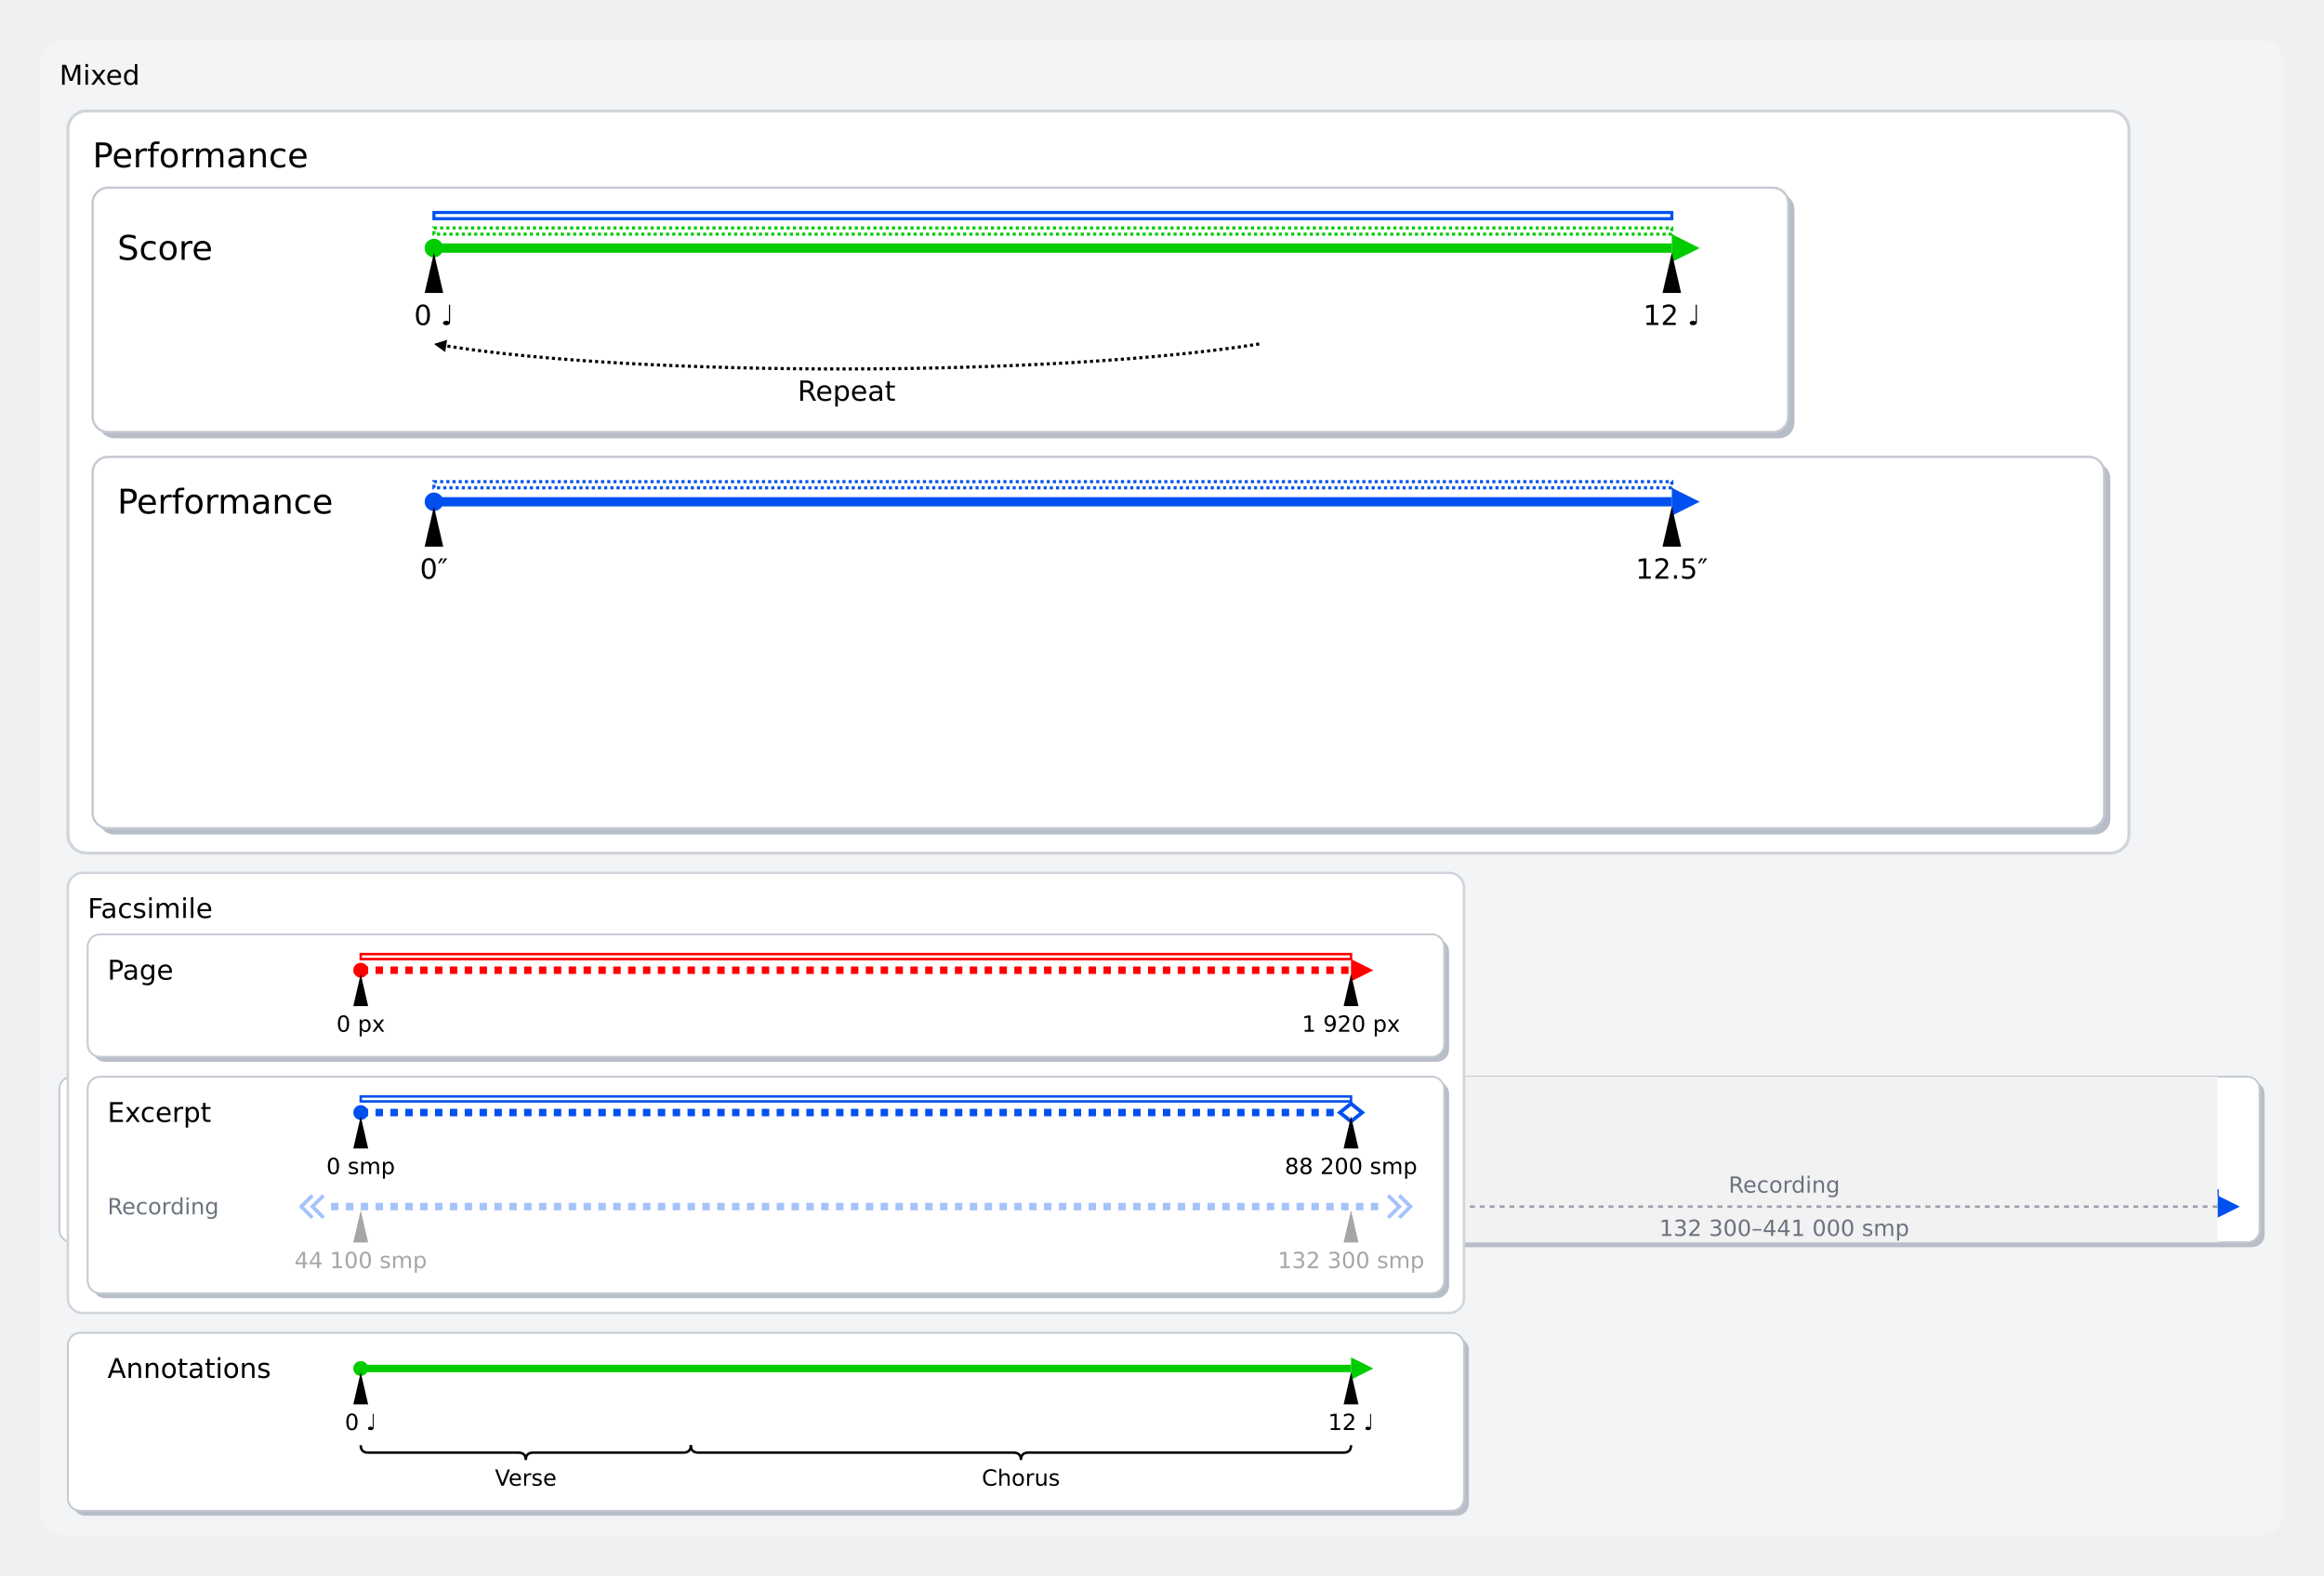
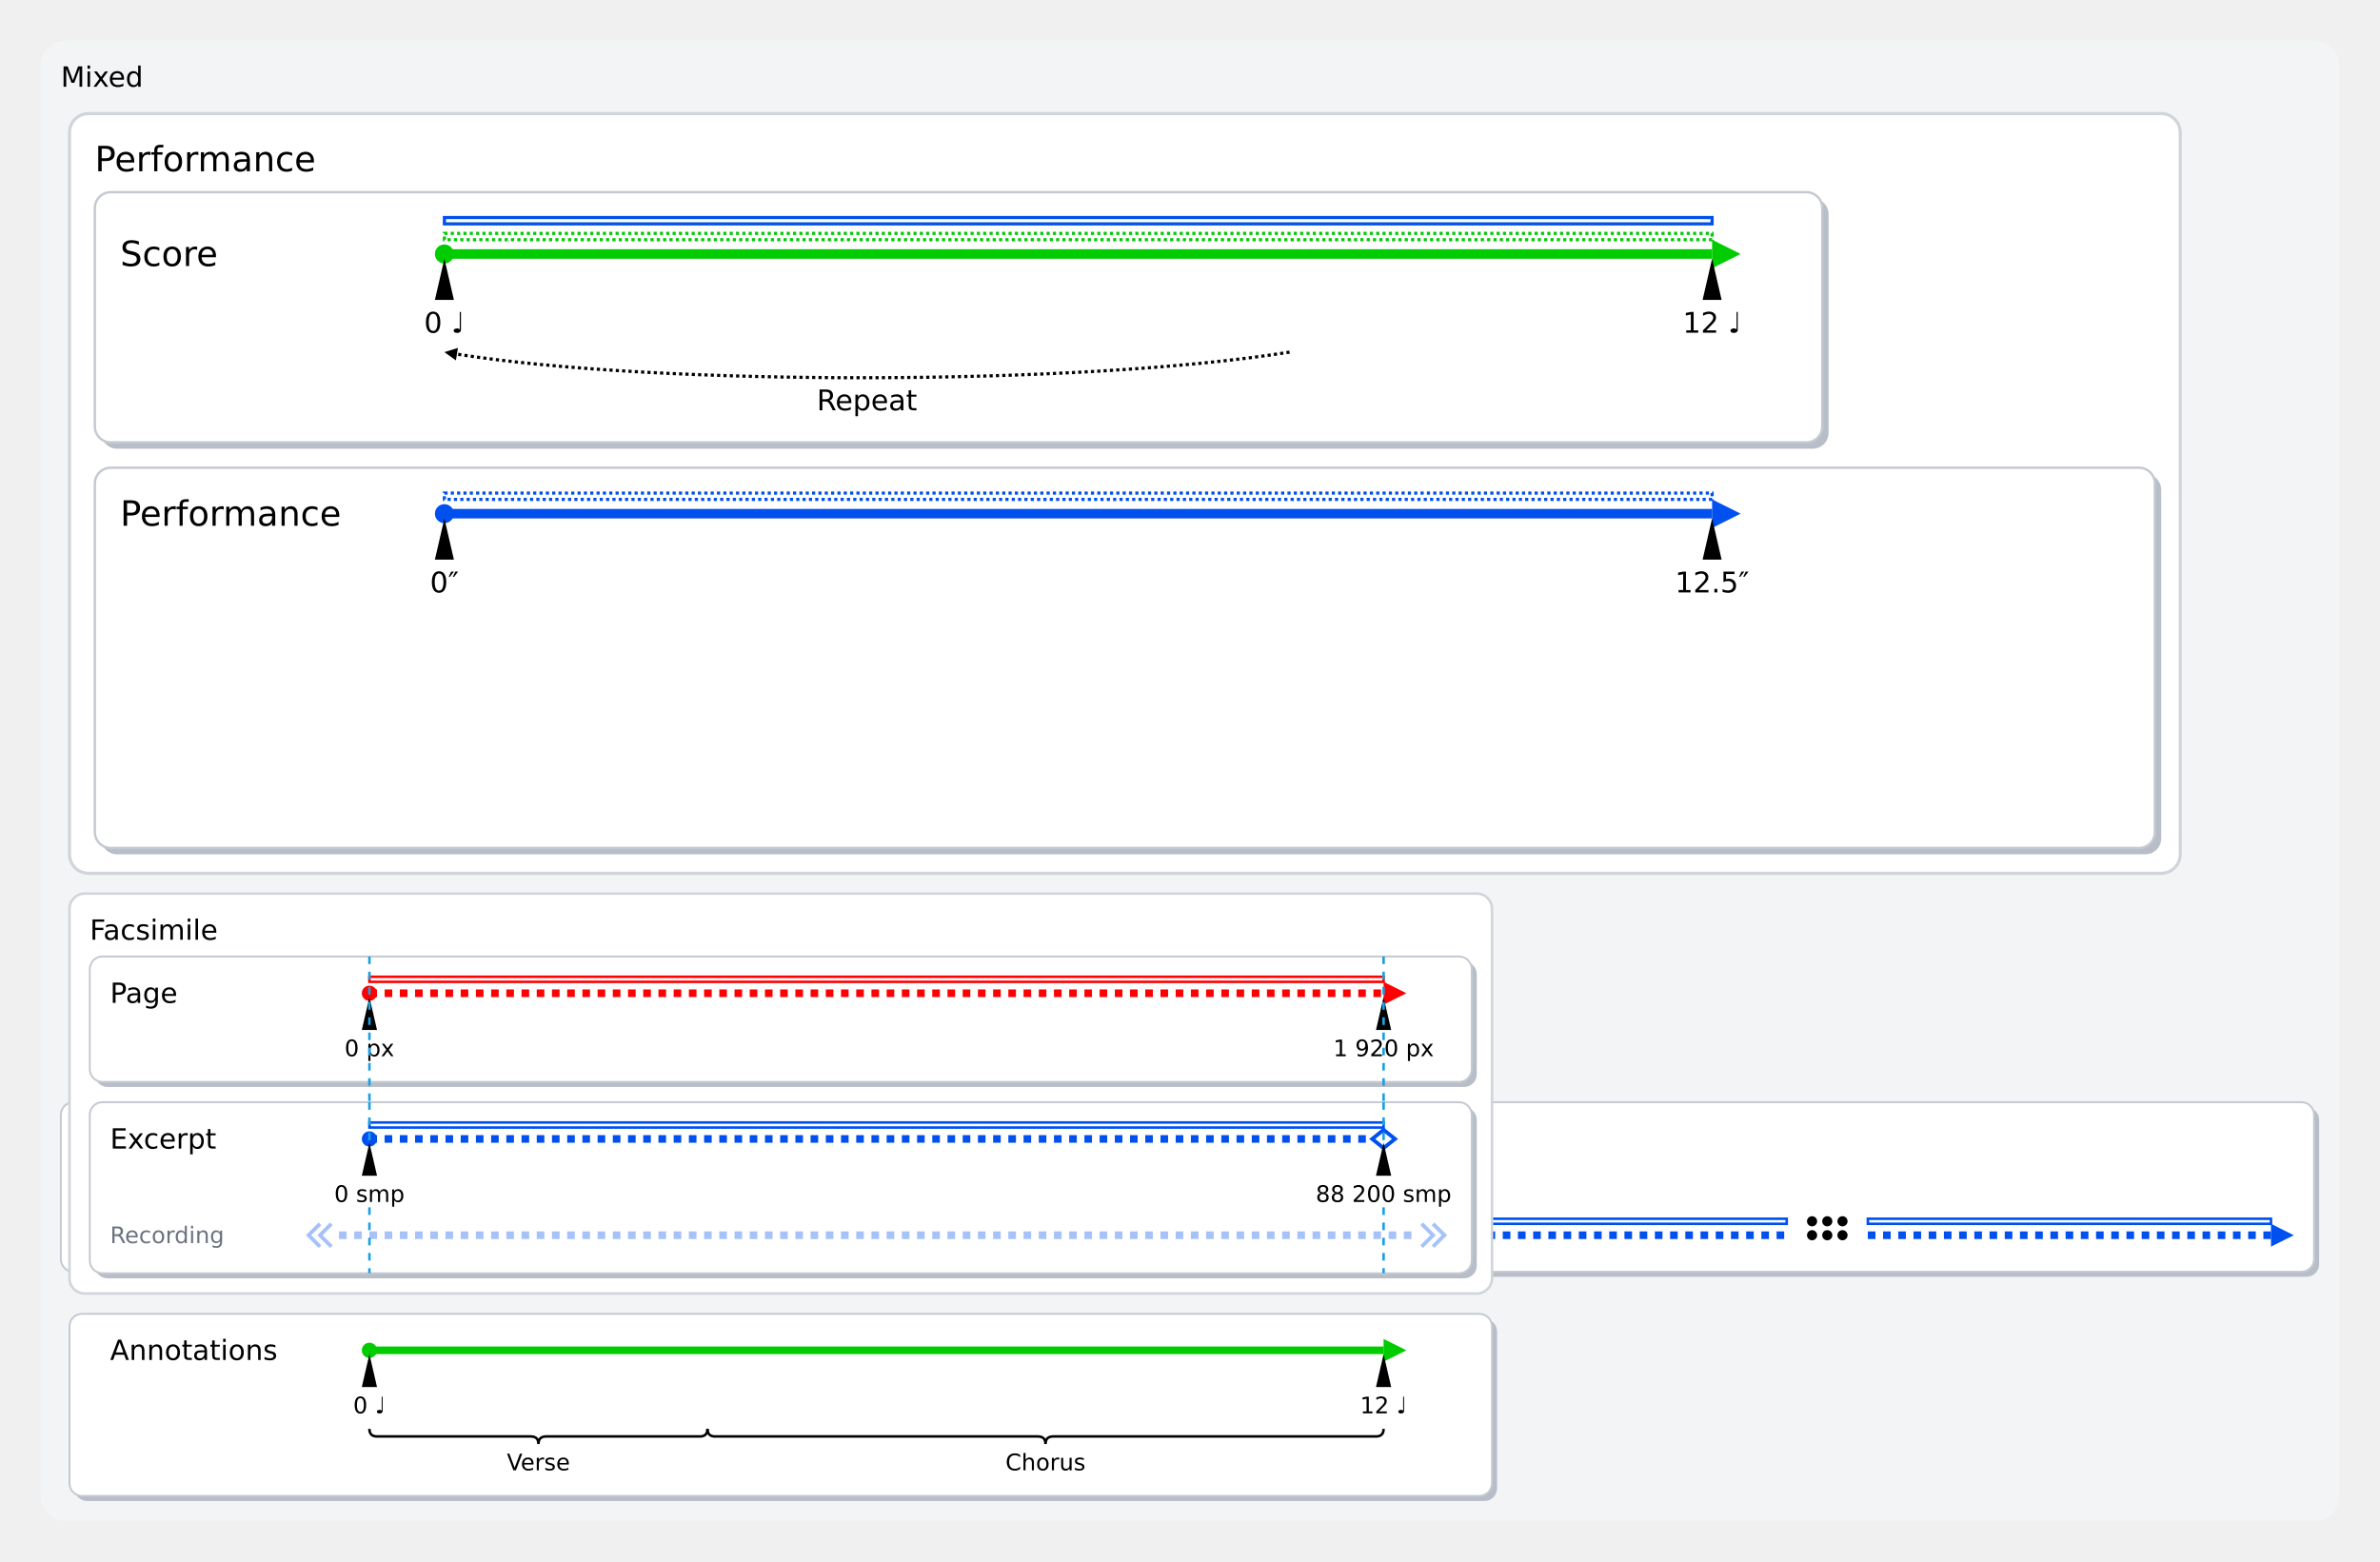
- <svg xmlns="http://www.w3.org/2000/svg" width="938.704" height="636.092" viewBox="0 0 938.704 636.092" font-family="DejaVu Sans, Noto Music" text-rendering="geometricPrecision" style="font-kerning:none;font-variant-ligatures:none">
+ <svg xmlns="http://www.w3.org/2000/svg" width="938.704" height="616.115" viewBox="0 0 938.704 616.115" font-family="DejaVu Sans, Noto Music" text-rendering="geometricPrecision" style="font-kerning:none;font-variant-ligatures:none">
  <g transform="translate(16 16)">
-     <rect x="0" y="0" width="906.704" height="604.092" rx="10" fill="#F3F4F6" />
+     <rect x="0" y="0" width="906.704" height="584.115" rx="10" fill="#F3F4F6" />
    <text data-part="name" x="8" y="18.21" text-anchor="start" font-size="11" fill="#000000">Mixed</text>
    <rect data-id="recording" data-part="card" x="10" y="420.783" width="888.704" height="66.879" rx="5" fill="#B8BEC8" />
    <rect data-id="recording" data-part="card" x="8" y="418.783" width="888.704" height="66.879" rx="5" fill="#FFFFFF" stroke="#C4C9D1" stroke-width="0.75" />
-     <polygon data-id="cmap_5" points="79.704,464.76 879.704,464.76 879.704,466.76 79.704,466.76" fill="none" stroke="#0050EF" stroke-width="1" />
+     <polygon data-id="cmap_5" points="79.704,464.76 88.701,464.76 88.701,466.76 79.704,466.76" fill="none" stroke="#0050EF" stroke-width="1" />
+     <polygon data-id="cmap_5" points="120.706,464.76 688.701,464.76 688.701,466.76 120.706,466.76" fill="none" stroke="#0050EF" stroke-width="1" />
+     <polygon data-id="cmap_5" points="720.706,464.76 879.704,464.76 879.704,466.76 720.706,466.76" fill="none" stroke="#0050EF" stroke-width="1" />
    <polygon data-id="cmap_6" points="129.704,427.283 529.704,427.283 529.704,429.283 129.704,429.283" fill="none" stroke="#0050EF" stroke-width="1" />
-     <line data-id="recording" x1="79.704" y1="471.26" x2="879.704" y2="471.26" stroke="#0050EF" stroke-width="3" stroke-dasharray="3 3" />
+     <line data-id="recording" x1="79.704" y1="471.26" x2="88.701" y2="471.26" stroke="#0050EF" stroke-width="3" stroke-dasharray="3 3" />
+     <line data-id="recording" x1="120.706" y1="471.26" x2="688.701" y2="471.26" stroke="#0050EF" stroke-width="3" stroke-dasharray="3 3" />
+     <line data-id="recording" x1="720.706" y1="471.26" x2="879.704" y2="471.26" stroke="#0050EF" stroke-width="3" stroke-dasharray="3 3" />
    <circle data-id="recording" cx="79.704" cy="471.26" r="3" fill="#0050EF" />
    <polygon data-id="recording" points="888.704,471.26 879.704,466.76 879.704,475.76" fill="#0050EF" />
    <line data-id="excerpt" x1="129.704" y1="433.783" x2="525.204" y2="433.783" stroke="#0050EF" stroke-width="3" stroke-dasharray="3 3" />
    <circle data-id="excerpt" cx="129.704" cy="433.783" r="3" fill="#0050EF" />
    <polygon data-id="excerpt" points="525.204,433.783 529.704,430.183 534.204,433.783 529.704,437.383" fill="none" stroke="#0050EF" stroke-width="1.5" />
    <polygon data-id="timestamp_3" points="129.704,435.283 126.704,448.283 132.704,448.283" fill="#000000" />
    <polygon data-id="timestamp_4" points="529.704,435.283 526.704,448.283 532.704,448.283" fill="#000000" />
    <text data-id="excerpt" data-part="name" x="16" y="437.591" text-anchor="start" font-size="11" fill="#000000">Excerpt</text>
    <text data-id="recording" data-part="name" x="16" y="475.068" text-anchor="start" font-size="11" fill="#000000">Recording</text>
    <text data-id="timestamp_3" data-part="coordinate" x="129.704" y="458.637" text-anchor="middle" font-size="9" fill="#000000">0 smp</text>
    <text data-id="timestamp_4" data-part="coordinate" x="529.704" y="458.637" text-anchor="middle" font-size="9" fill="#000000">88 200 smp</text>
-     <rect data-id="recording" data-part="elision" x="79.704" y="418.783" width="50" height="66.879" fill="#F2F2F2" />
-     <line data-id="recording" data-part="elision" x1="79.704" y1="471.26" x2="129.704" y2="471.26" stroke="#9CA3AF" stroke-width="1" stroke-dasharray="2 2" />
-     <rect data-id="recording" data-part="elision" x="529.704" y="418.783" width="350" height="66.879" fill="#F2F2F2" />
-     <line data-id="recording" data-part="elision" x1="529.704" y1="471.26" x2="879.704" y2="471.26" stroke="#9CA3AF" stroke-width="1" stroke-dasharray="2 2" />
-     <text data-id="recording" data-part="elision name" x="104.704" y="465.637" text-anchor="middle" font-size="9" fill="#6B7280">Recording</text>
-     <text data-id="recording" data-part="elision coordinate" x="104.704" y="483.114" text-anchor="middle" font-size="9" fill="#6B7280">0–44 10…</text>
-     <text data-id="recording" data-part="elision name" x="704.704" y="465.637" text-anchor="middle" font-size="9" fill="#6B7280">Recording</text>
-     <text data-id="recording" data-part="elision coordinate" x="704.704" y="483.114" text-anchor="middle" font-size="9" fill="#6B7280">132 300–441 000 smp</text>
+     <line data-id="timestamp_3" data-part="line" x1="129.704" y1="418.783" x2="129.704" y2="435.283" stroke="#1BA1E2" stroke-width="1" stroke-dasharray="3 3" />
+     <line data-id="timestamp_3" data-part="line" x1="129.704" y1="460.76" x2="129.704" y2="485.662" stroke="#1BA1E2" stroke-width="1" stroke-dasharray="3 3" />
+     <line data-id="timestamp_4" data-part="line" x1="529.704" y1="418.783" x2="529.704" y2="435.283" stroke="#1BA1E2" stroke-width="1" stroke-dasharray="3 3" />
+     <line data-id="timestamp_4" data-part="line" x1="529.704" y1="460.76" x2="529.704" y2="485.662" stroke="#1BA1E2" stroke-width="1" stroke-dasharray="3 3" />
+     <circle data-id="recording" data-part="elision ellipsis" cx="98.704" cy="471.26" r="2" fill="#000000" />
+     <circle data-id="recording" data-part="elision ellipsis" cx="104.704" cy="471.26" r="2" fill="#000000" />
+     <circle data-id="recording" data-part="elision ellipsis" cx="110.704" cy="471.26" r="2" fill="#000000" />
+     <circle data-id="recording" data-part="elision ellipsis" cx="98.704" cy="465.76" r="2" fill="#000000" />
+     <circle data-id="recording" data-part="elision ellipsis" cx="104.704" cy="465.76" r="2" fill="#000000" />
+     <circle data-id="recording" data-part="elision ellipsis" cx="110.704" cy="465.76" r="2" fill="#000000" />
+     <circle data-id="recording" data-part="elision ellipsis" cx="698.704" cy="471.26" r="2" fill="#000000" />
+     <circle data-id="recording" data-part="elision ellipsis" cx="704.704" cy="471.26" r="2" fill="#000000" />
+     <circle data-id="recording" data-part="elision ellipsis" cx="710.704" cy="471.26" r="2" fill="#000000" />
+     <circle data-id="recording" data-part="elision ellipsis" cx="698.704" cy="465.76" r="2" fill="#000000" />
+     <circle data-id="recording" data-part="elision ellipsis" cx="704.704" cy="465.76" r="2" fill="#000000" />
+     <circle data-id="recording" data-part="elision ellipsis" cx="710.704" cy="465.76" r="2" fill="#000000" />
    <rect data-id="group_1" x="11.412" y="28.805" width="832.5" height="299.697" rx="7.5" fill="#FFFFFF" stroke="#D1D5DB" stroke-width="1.25" />
    <text data-id="group_1" data-part="name" x="21.412" y="51.568" text-anchor="start" font-size="13.75" fill="#000000">Performance</text>
-     <rect data-id="score" data-part="card" x="23.912" y="62.31" width="684.894" height="98.691" rx="6.25" fill="#B8BEC8" />
-     <rect data-id="score" data-part="card" x="21.412" y="59.81" width="684.894" height="98.691" rx="6.25" fill="#FFFFFF" stroke="#C4C9D1" stroke-width="0.938" />
+     <rect data-id="score" data-part="card" x="23.912" y="62.31" width="681.315" height="98.691" rx="6.25" fill="#B8BEC8" />
+     <rect data-id="score" data-part="card" x="21.412" y="59.81" width="681.315" height="98.691" rx="6.25" fill="#FFFFFF" stroke="#C4C9D1" stroke-width="0.938" />
    <polygon data-id="cmap_1" points="159.276,76.061 659.277,76.061 659.277,78.561 159.276,78.561" fill="none" stroke="#00CC00" stroke-width="1.25" stroke-dasharray="1.25 1.25" />
    <polygon data-id="cmap_2" points="159.276,69.811 659.277,69.811 659.277,72.311 159.276,72.311" fill="none" stroke="#0050EF" stroke-width="1.25" />
    <path data-id="jump_from_1" d="M492.61 122.906C409.276 136.24 242.61 136.24 164.214 123.696" fill="none" stroke="#000000" stroke-width="1.25" stroke-dasharray="1.25 1.25" />
    <polygon data-id="jump_from_1" points="159.276,122.906 163.819,126.165 164.609,121.228" fill="#000000" />
    <line data-id="score" x1="159.276" y1="84.186" x2="659.277" y2="84.186" stroke="#00CC00" stroke-width="3.75" />
    <circle data-id="score" cx="159.276" cy="84.186" r="3.75" fill="#00CC00" />
    <polygon data-id="score" points="670.527,84.186 659.277,78.561 659.277,89.811" fill="#00CC00" />
    <polygon data-id="timestamp_9" points="159.276,86.061 155.526,102.311 163.026,102.311" fill="#000000" />
    <polygon data-id="timestamp_10" points="659.277,86.061 655.527,102.311 663.027,102.311" fill="#000000" />
    <text data-id="score" data-part="name" x="31.412" y="88.946" text-anchor="start" font-size="13.75" fill="#000000">Score</text>
    <text data-id="timestamp_9" data-part="coordinate" x="159.276" y="115.253" text-anchor="middle" font-size="11.25" fill="#000000">0 ♩</text>
    <text data-id="timestamp_10" data-part="coordinate" x="659.277" y="115.253" text-anchor="middle" font-size="11.25" fill="#000000">12 ♩</text>
    <text data-id="jump_from_1" data-part="label" x="325.943" y="145.849" text-anchor="middle" font-size="11.25" fill="#000000">Repeat</text>
    <rect data-id="performance" data-part="card" x="23.912" y="171.002" width="812.5" height="150" rx="6.25" fill="#B8BEC8" />
    <rect data-id="performance" data-part="card" x="21.412" y="168.502" width="812.5" height="150" rx="6.25" fill="#FFFFFF" stroke="#C4C9D1" stroke-width="0.938" />
    <polygon data-id="cmap_3" points="159.276,178.502 659.277,178.502 659.277,181.002 159.276,181.002" fill="none" stroke="#0050EF" stroke-width="1.25" stroke-dasharray="1.25 1.25" />
    <line data-id="performance" x1="159.276" y1="186.627" x2="659.277" y2="186.627" stroke="#0050EF" stroke-width="3.75" />
    <circle data-id="performance" cx="159.276" cy="186.627" r="3.75" fill="#0050EF" />
    <polygon data-id="performance" points="670.527,186.627 659.277,181.002 659.277,192.252" fill="#0050EF" />
    <polygon data-id="timestamp_7" points="159.276,188.502 155.526,204.752 163.026,204.752" fill="#000000" />
    <polygon data-id="timestamp_8" points="659.277,188.502 655.527,204.752 663.027,204.752" fill="#000000" />
    <text data-id="performance" data-part="name" x="31.412" y="191.387" text-anchor="start" font-size="13.75" fill="#000000">Performance</text>
    <text data-id="timestamp_7" data-part="coordinate" x="159.276" y="217.695" text-anchor="middle" font-size="11.25" fill="#000000">0″</text>
    <text data-id="timestamp_8" data-part="coordinate" x="659.277" y="217.695" text-anchor="middle" font-size="11.25" fill="#000000">12.5″</text>
-     <rect data-id="group_2" x="11.412" y="336.502" width="563.915" height="177.734" rx="6" fill="#FFFFFF" stroke="#D1D5DB" stroke-width="1" />
+     <rect data-id="group_2" x="11.412" y="336.502" width="561.052" height="157.758" rx="6" fill="#FFFFFF" stroke="#D1D5DB" stroke-width="1" />
    <text data-id="group_2" data-part="name" x="19.412" y="354.712" text-anchor="start" font-size="11" fill="#000000">Facsimile</text>
-     <rect data-id="page" data-part="card" x="21.412" y="363.307" width="547.915" height="49.477" rx="5" fill="#B8BEC8" />
-     <rect data-id="page" data-part="card" x="19.412" y="361.307" width="547.915" height="49.477" rx="5" fill="#FFFFFF" stroke="#C4C9D1" stroke-width="0.75" />
+     <rect data-id="page" data-part="card" x="21.412" y="363.307" width="545.052" height="49.477" rx="5" fill="#B8BEC8" />
+     <rect data-id="page" data-part="card" x="19.412" y="361.307" width="545.052" height="49.477" rx="5" fill="#FFFFFF" stroke="#C4C9D1" stroke-width="0.75" />
    <polygon data-id="cmap_4" points="129.704,369.307 529.704,369.307 529.704,371.307 129.704,371.307" fill="none" stroke="#FF0000" stroke-width="1" />
    <line data-id="page" x1="129.704" y1="375.807" x2="529.704" y2="375.807" stroke="#FF0000" stroke-width="3" stroke-dasharray="3 3" />
    <circle data-id="page" cx="129.704" cy="375.807" r="3" fill="#FF0000" />
    <polygon data-id="page" points="538.704,375.807 529.704,371.307 529.704,380.307" fill="#FF0000" />
    <polygon data-id="timestamp_5" points="129.704,377.307 126.704,390.307 132.704,390.307" fill="#000000" />
    <polygon data-id="timestamp_6" points="529.704,377.307 526.704,390.307 532.704,390.307" fill="#000000" />
    <text data-id="page" data-part="name" x="27.412" y="379.615" text-anchor="start" font-size="11" fill="#000000">Page</text>
    <text data-id="timestamp_5" data-part="coordinate" x="129.704" y="400.661" text-anchor="middle" font-size="9" fill="#000000">0 px</text>
    <text data-id="timestamp_6" data-part="coordinate" x="529.704" y="400.661" text-anchor="middle" font-size="9" fill="#000000">1 920 px</text>
-     <rect data-id="excerpt" data-part="card" x="21.412" y="420.783" width="547.915" height="87.453" rx="5" fill="#B8BEC8" />
-     <rect data-id="excerpt" data-part="card" x="19.412" y="418.783" width="547.915" height="87.453" rx="5" fill="#FFFFFF" stroke="#C4C9D1" stroke-width="0.75" />
+     <rect data-id="excerpt" data-part="card" x="21.412" y="420.783" width="545.052" height="67.477" rx="5" fill="#B8BEC8" />
+     <rect data-id="excerpt" data-part="card" x="19.412" y="418.783" width="545.052" height="67.477" rx="5" fill="#FFFFFF" stroke="#C4C9D1" stroke-width="0.75" />
    <polygon data-id="cmap_6" points="129.704,426.783 529.704,426.783 529.704,428.783 129.704,428.783" fill="none" stroke="#0050EF" stroke-width="1" />
    <line data-id="recording" x1="117.704" y1="471.26" x2="541.704" y2="471.26" stroke="#0050EF" stroke-width="3" stroke-dasharray="3 3" opacity="0.35" />
    <polyline data-id="recording" points="114.704,466.76 110.204,471.26 114.704,475.76" fill="none" stroke="#0050EF" stroke-width="1.5" opacity="0.35" />
    <polyline data-id="recording" points="110.204,466.76 105.704,471.26 110.204,475.76" fill="none" stroke="#0050EF" stroke-width="1.5" opacity="0.35" />
    <polyline data-id="recording" points="544.704,466.76 549.204,471.26 544.704,475.76" fill="none" stroke="#0050EF" stroke-width="1.5" opacity="0.35" />
    <polyline data-id="recording" points="549.204,466.76 553.704,471.26 549.204,475.76" fill="none" stroke="#0050EF" stroke-width="1.5" opacity="0.35" />
    <line data-id="excerpt" x1="129.704" y1="433.283" x2="525.204" y2="433.283" stroke="#0050EF" stroke-width="3" stroke-dasharray="3 3" />
    <circle data-id="excerpt" cx="129.704" cy="433.283" r="3" fill="#0050EF" />
    <polygon data-id="excerpt" points="525.204,433.283 529.704,429.683 534.204,433.283 529.704,436.883" fill="none" stroke="#0050EF" stroke-width="1.5" />
-     <polygon data-id="excerpt" data-part="start" points="129.704,472.76 126.704,485.76 132.704,485.76" fill="#000000" opacity="0.35" />
-     <polygon data-id="excerpt" data-part="end" points="529.704,472.76 526.704,485.76 532.704,485.76" fill="#000000" opacity="0.35" />
    <polygon data-id="timestamp_3" points="129.704,434.783 126.704,447.783 132.704,447.783" fill="#000000" />
    <polygon data-id="timestamp_4" points="529.704,434.783 526.704,447.783 532.704,447.783" fill="#000000" />
    <text data-id="recording" data-part="name" x="27.412" y="474.375" text-anchor="start" font-size="9" fill="#6B7280">Recording</text>
    <text data-id="excerpt" data-part="name" x="27.412" y="437.091" text-anchor="start" font-size="11" fill="#000000">Excerpt</text>
-     <text data-id="excerpt" data-part="start label" x="129.704" y="496.114" text-anchor="middle" font-size="9" fill="#000000" opacity="0.35">44 100 smp</text>
-     <text data-id="excerpt" data-part="end label" x="529.704" y="496.114" text-anchor="middle" font-size="9" fill="#000000" opacity="0.35">132 300 smp</text>
    <text data-id="timestamp_3" data-part="coordinate" x="129.704" y="458.137" text-anchor="middle" font-size="9" fill="#000000">0 smp</text>
    <text data-id="timestamp_4" data-part="coordinate" x="529.704" y="458.137" text-anchor="middle" font-size="9" fill="#000000">88 200 smp</text>
-     <rect data-id="annotations" data-part="card" x="13.412" y="524.236" width="563.915" height="71.856" rx="5" fill="#B8BEC8" />
-     <rect data-id="annotations" data-part="card" x="11.412" y="522.236" width="563.915" height="71.856" rx="5" fill="#FFFFFF" stroke="#C4C9D1" stroke-width="0.75" />
-     <path data-id="region_1" d="M129.704 567.615Q129.704 570.615 132.704 570.615L193.37 570.615Q196.37 570.615 196.37 573.615Q196.37 570.615 199.37 570.615L260.037 570.615Q263.037 570.615 263.037 567.615" fill="none" stroke="#000000" stroke-width="1" />
-     <path data-id="region_2" d="M263.037 567.615Q263.037 570.615 266.037 570.615L393.37 570.615Q396.37 570.615 396.37 573.615Q396.37 570.615 399.37 570.615L526.704 570.615Q529.704 570.615 529.704 567.615" fill="none" stroke="#000000" stroke-width="1" />
-     <line data-id="annotations" x1="129.704" y1="536.639" x2="529.704" y2="536.639" stroke="#00CC00" stroke-width="3" />
-     <circle data-id="annotations" cx="129.704" cy="536.639" r="3" fill="#00CC00" />
-     <polygon data-id="annotations" points="538.704,536.639 529.704,532.139 529.704,541.139" fill="#00CC00" />
-     <polygon data-id="timestamp_1" points="129.704,538.139 126.704,551.139 132.704,551.139" fill="#000000" />
-     <polygon data-id="timestamp_2" points="529.704,538.139 526.704,551.139 532.704,551.139" fill="#000000" />
-     <text data-id="annotations" data-part="name" x="27.412" y="540.447" text-anchor="start" font-size="11" fill="#000000">Annotations</text>
-     <text data-id="timestamp_1" data-part="coordinate" x="129.704" y="561.493" text-anchor="middle" font-size="9" fill="#000000">0 ♩</text>
-     <text data-id="timestamp_2" data-part="coordinate" x="529.704" y="561.493" text-anchor="middle" font-size="9" fill="#000000">12 ♩</text>
-     <text data-id="region_1" data-part="label" x="196.37" y="583.969" text-anchor="middle" font-size="9" fill="#000000">Verse</text>
-     <text data-id="region_2" data-part="label" x="396.37" y="583.969" text-anchor="middle" font-size="9" fill="#000000">Chorus</text>
+     <line data-id="timestamp_3" data-part="line" x1="129.704" y1="418.783" x2="129.704" y2="434.783" stroke="#1BA1E2" stroke-width="1" stroke-dasharray="3 3" />
+     <line data-id="timestamp_3" data-part="line" x1="129.704" y1="460.26" x2="129.704" y2="486.26" stroke="#1BA1E2" stroke-width="1" stroke-dasharray="3 3" />
+     <line data-id="timestamp_4" data-part="line" x1="529.704" y1="418.783" x2="529.704" y2="434.783" stroke="#1BA1E2" stroke-width="1" stroke-dasharray="3 3" />
+     <line data-id="timestamp_4" data-part="line" x1="529.704" y1="460.26" x2="529.704" y2="486.26" stroke="#1BA1E2" stroke-width="1" stroke-dasharray="3 3" />
+     <rect data-id="annotations" data-part="card" x="13.412" y="504.26" width="561.052" height="71.856" rx="5" fill="#B8BEC8" />
+     <rect data-id="annotations" data-part="card" x="11.412" y="502.26" width="561.052" height="71.856" rx="5" fill="#FFFFFF" stroke="#C4C9D1" stroke-width="0.75" />
+     <path data-id="region_1" d="M129.704 547.639Q129.704 550.639 132.704 550.639L193.37 550.639Q196.37 550.639 196.37 553.639Q196.37 550.639 199.37 550.639L260.037 550.639Q263.037 550.639 263.037 547.639" fill="none" stroke="#000000" stroke-width="1" />
+     <path data-id="region_2" d="M263.037 547.639Q263.037 550.639 266.037 550.639L393.37 550.639Q396.37 550.639 396.37 553.639Q396.37 550.639 399.37 550.639L526.704 550.639Q529.704 550.639 529.704 547.639" fill="none" stroke="#000000" stroke-width="1" />
+     <line data-id="annotations" x1="129.704" y1="516.662" x2="529.704" y2="516.662" stroke="#00CC00" stroke-width="3" />
+     <circle data-id="annotations" cx="129.704" cy="516.662" r="3" fill="#00CC00" />
+     <polygon data-id="annotations" points="538.704,516.662 529.704,512.162 529.704,521.162" fill="#00CC00" />
+     <polygon data-id="timestamp_1" points="129.704,518.162 126.704,531.162 132.704,531.162" fill="#000000" />
+     <polygon data-id="timestamp_2" points="529.704,518.162 526.704,531.162 532.704,531.162" fill="#000000" />
+     <text data-id="annotations" data-part="name" x="27.412" y="520.47" text-anchor="start" font-size="11" fill="#000000">Annotations</text>
+     <text data-id="timestamp_1" data-part="coordinate" x="129.704" y="541.516" text-anchor="middle" font-size="9" fill="#000000">0 ♩</text>
+     <text data-id="timestamp_2" data-part="coordinate" x="529.704" y="541.516" text-anchor="middle" font-size="9" fill="#000000">12 ♩</text>
+     <text data-id="region_1" data-part="label" x="196.37" y="563.993" text-anchor="middle" font-size="9" fill="#000000">Verse</text>
+     <text data-id="region_2" data-part="label" x="396.37" y="563.993" text-anchor="middle" font-size="9" fill="#000000">Chorus</text>
+     <line data-id="timestamp_3" data-part="line" x1="129.704" y1="361.307" x2="129.704" y2="418.783" stroke="#1BA1E2" stroke-width="1" stroke-dasharray="3 3" />
+     <line data-id="timestamp_4" data-part="line" x1="529.704" y1="361.307" x2="529.704" y2="418.783" stroke="#1BA1E2" stroke-width="1" stroke-dasharray="3 3" />
  </g>
</svg>
